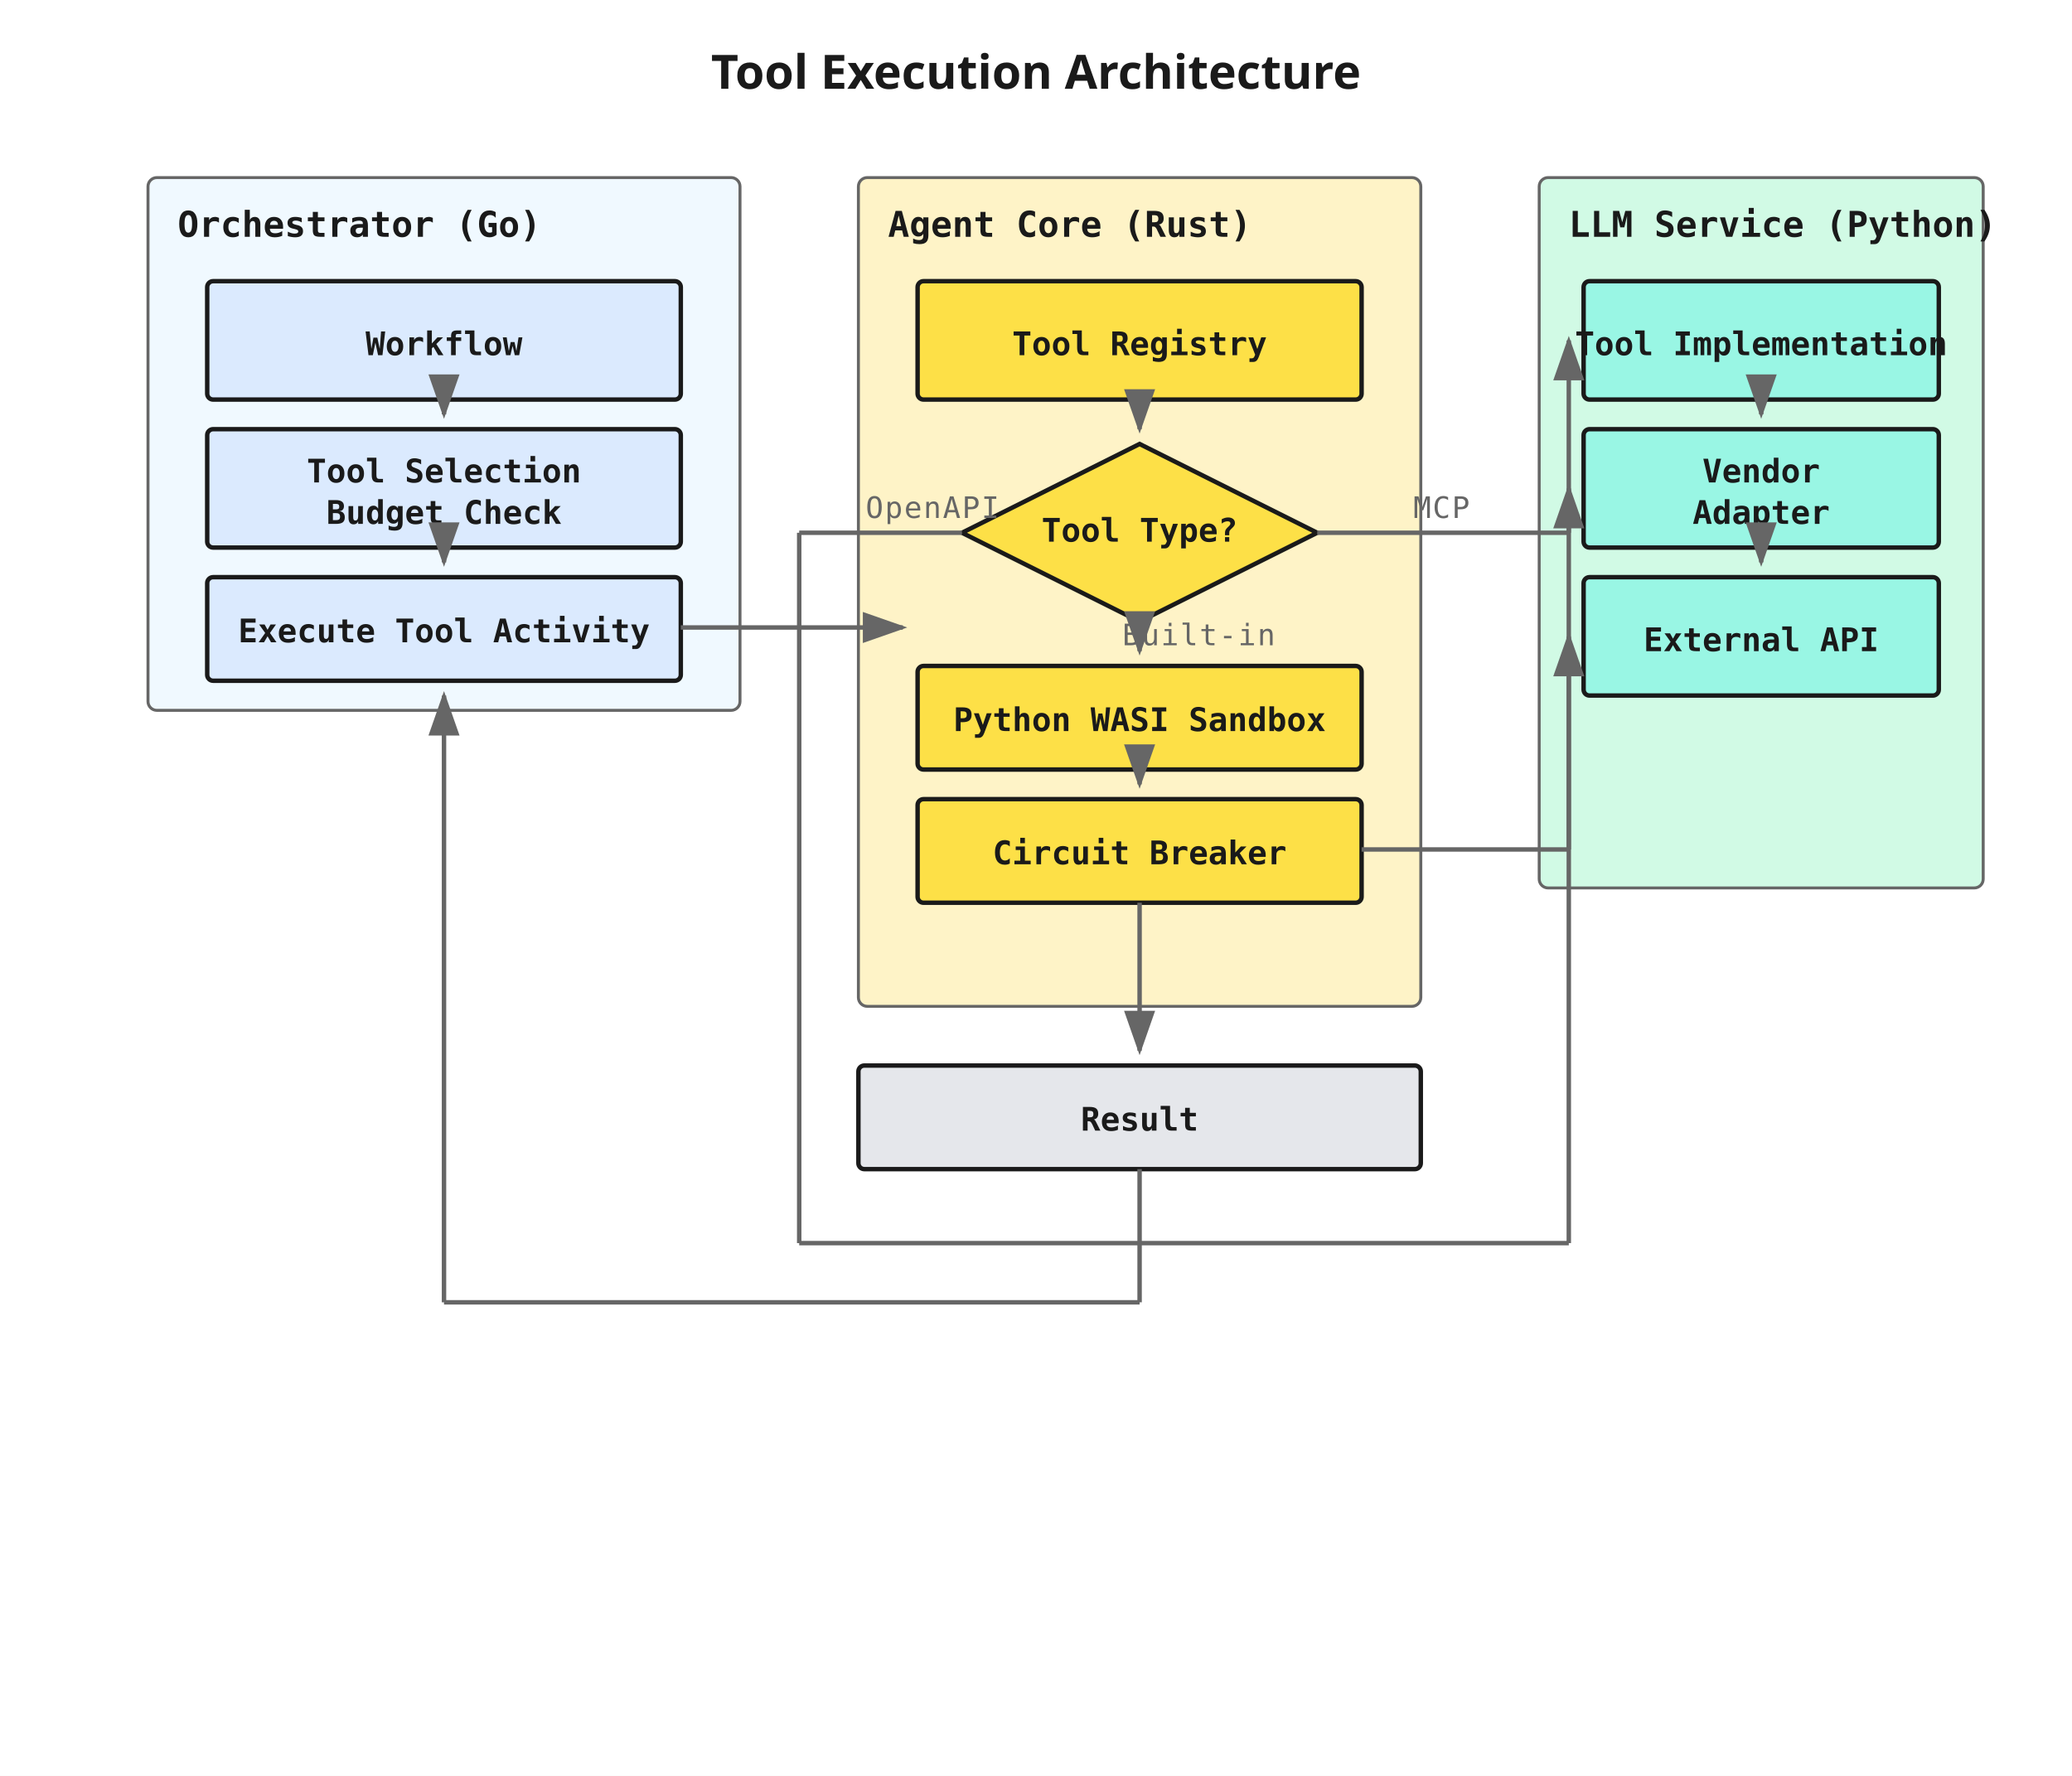
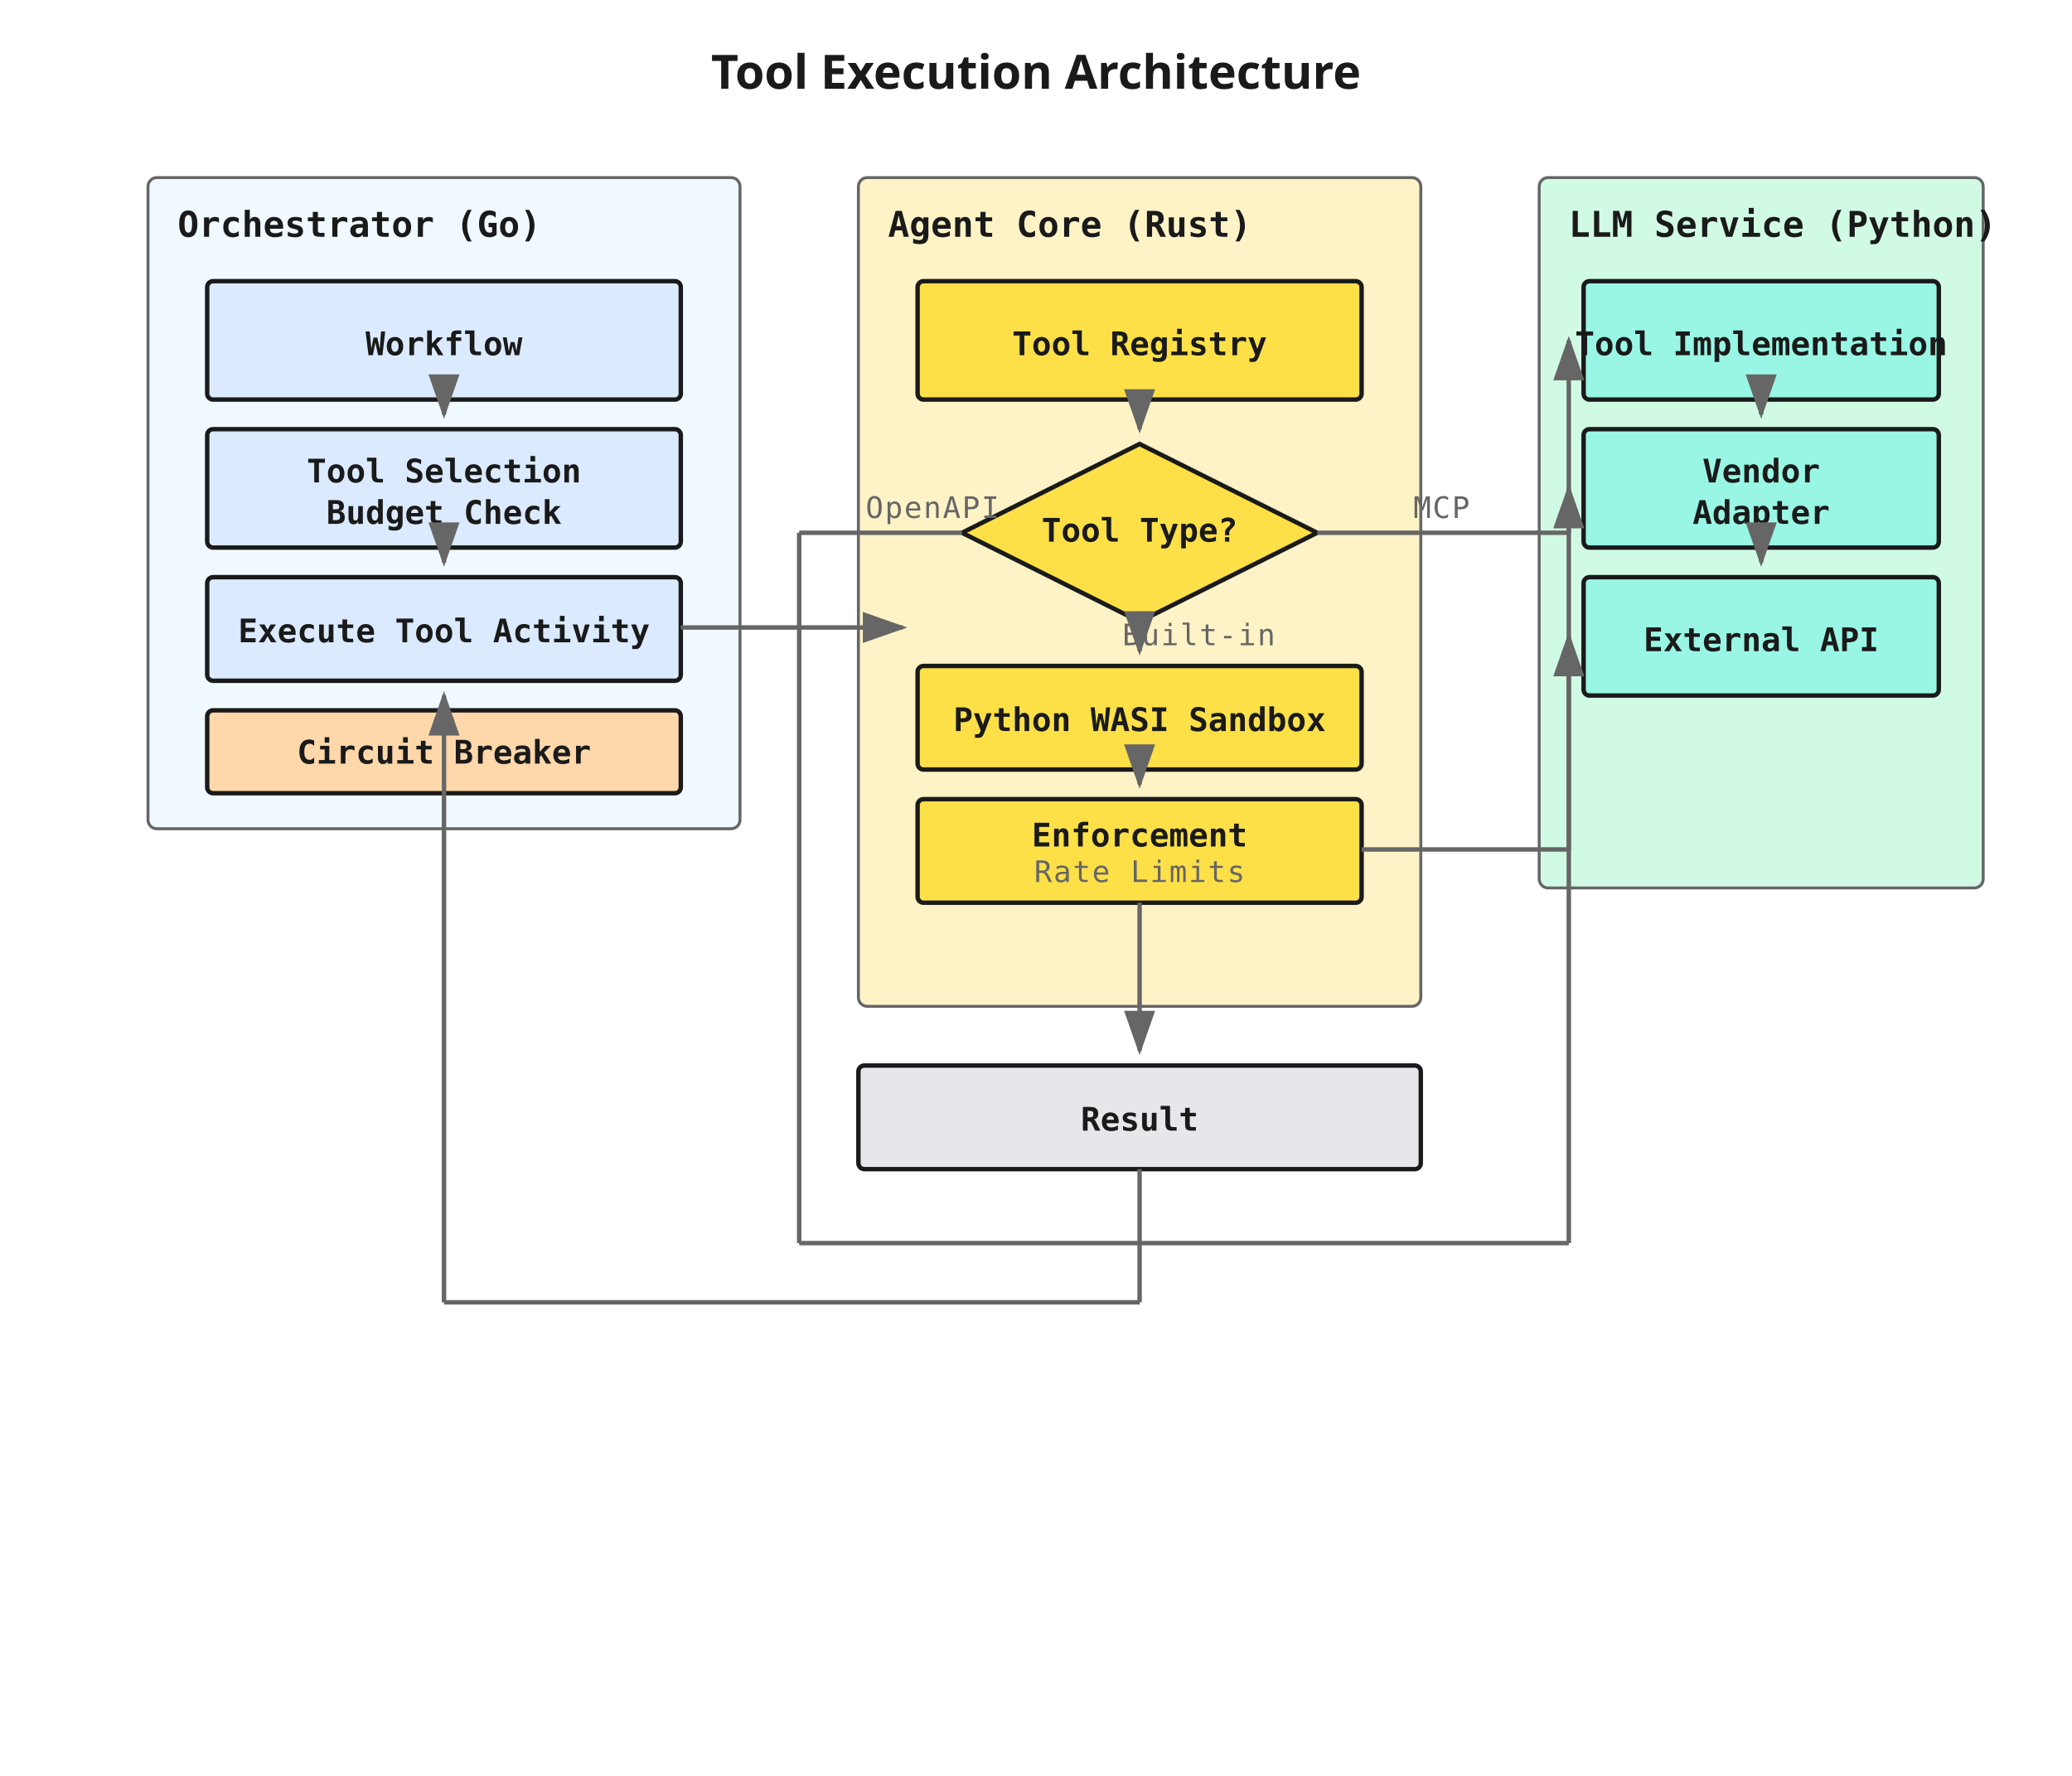
<svg xmlns="http://www.w3.org/2000/svg" viewBox="0 0 700 600">
  <defs>
    <style>
      .label { font: 500 10px 'SF Mono', 'Menlo', 'Monaco', monospace; fill: #666; text-anchor: middle; letter-spacing: 0.5px; }
      .box-text { font: 600 13px 'SF Mono', 'Menlo', 'Monaco', monospace; fill: #1a1a1a; text-anchor: middle; }
      .box-text-sm { font: 600 11px 'SF Mono', 'Menlo', 'Monaco', monospace; fill: #1a1a1a; text-anchor: middle; }
      .title { font: 700 16px 'SF Mono', 'PingFang SC', sans-serif; fill: #1a1a1a; text-anchor: middle; }
      .group-title { font: 700 12px 'SF Mono', monospace; fill: #1a1a1a; }
    </style>
    <marker id="arrow" markerWidth="10" markerHeight="7" refX="9" refY="3.5" orient="auto">
      <polygon points="0 0, 10 3.5, 0 7" fill="#666" />
    </marker>
  </defs>
  <rect width="700" height="600" fill="#fff" />
  <text x="350" y="30" class="title">Tool Execution Architecture</text>
-   <rect x="50" y="60" width="200" height="180" fill="#f0f9ff" stroke="#666" stroke-width="1" rx="3" />
+   <rect x="50" y="60" width="200" height="220" fill="#f0f9ff" stroke="#666" stroke-width="1" rx="3" />
  <text x="60" y="80" class="group-title">Orchestrator (Go)</text>
  <rect x="70" y="95" width="160" height="40" fill="#dbeafe" stroke="#1a1a1a" stroke-width="1.5" rx="2" />
  <text x="150" y="120" class="box-text-sm">Workflow</text>
  <rect x="70" y="145" width="160" height="40" fill="#dbeafe" stroke="#1a1a1a" stroke-width="1.5" rx="2" />
  <text x="150" y="163" class="box-text-sm">Tool Selection</text>
  <text x="150" y="177" class="box-text-sm">Budget Check</text>
  <rect x="70" y="195" width="160" height="35" fill="#dbeafe" stroke="#1a1a1a" stroke-width="1.5" rx="2" />
  <text x="150" y="217" class="box-text-sm">Execute Tool Activity</text>
+   <rect x="70" y="240" width="160" height="28" fill="#fed7aa" stroke="#1a1a1a" stroke-width="1.5" rx="2" />
+   <text x="150" y="258" class="box-text-sm">Circuit Breaker</text>
  <rect x="290" y="60" width="190" height="280" fill="#fef3c7" stroke="#666" stroke-width="1" rx="3" />
  <text x="300" y="80" class="group-title">Agent Core (Rust)</text>
  <rect x="310" y="95" width="150" height="40" fill="#fde047" stroke="#1a1a1a" stroke-width="1.5" rx="2" />
  <text x="385" y="120" class="box-text-sm">Tool Registry</text>
  <path d="M 385 150 L 445 180 L 385 210 L 325 180 Z" fill="#fde047" stroke="#1a1a1a" stroke-width="1.5" />
  <text x="385" y="183" class="box-text-sm">Tool Type?</text>
  <rect x="310" y="225" width="150" height="35" fill="#fde047" stroke="#1a1a1a" stroke-width="1.5" rx="2" />
  <text x="385" y="247" class="box-text-sm">Python WASI Sandbox</text>
  <rect x="310" y="270" width="150" height="35" fill="#fde047" stroke="#1a1a1a" stroke-width="1.5" rx="2" />
-   <text x="385" y="292" class="box-text-sm">Circuit Breaker</text>
+   <text x="385" y="286" class="box-text-sm">Enforcement</text>
+   <text x="385" y="298" class="label">Rate Limits</text>
  <rect x="520" y="60" width="150" height="240" fill="#d1fae5" stroke="#666" stroke-width="1" rx="3" />
  <text x="530" y="80" class="group-title">LLM Service (Python)</text>
  <rect x="535" y="95" width="120" height="40" fill="#99f6e4" stroke="#1a1a1a" stroke-width="1.5" rx="2" />
  <text x="595" y="120" class="box-text-sm">Tool Implementation</text>
  <rect x="535" y="145" width="120" height="40" fill="#99f6e4" stroke="#1a1a1a" stroke-width="1.5" rx="2" />
  <text x="595" y="163" class="box-text-sm">Vendor</text>
  <text x="595" y="177" class="box-text-sm">Adapter</text>
  <rect x="535" y="195" width="120" height="40" fill="#99f6e4" stroke="#1a1a1a" stroke-width="1.5" rx="2" />
  <text x="595" y="220" class="box-text-sm">External API</text>
  <rect x="290" y="360" width="190" height="35" fill="#e5e7eb" stroke="#1a1a1a" stroke-width="1.5" rx="2" />
  <text x="385" y="382" class="box-text-sm">Result</text>
  <line x1="150" y1="135" x2="150" y2="140" stroke="#666" stroke-width="1.5" marker-end="url(#arrow)" />
  <line x1="150" y1="185" x2="150" y2="190" stroke="#666" stroke-width="1.5" marker-end="url(#arrow)" />
  <line x1="230" y1="212" x2="305" y2="212" stroke="#666" stroke-width="1.5" marker-end="url(#arrow)" />
  <line x1="385" y1="135" x2="385" y2="145" stroke="#666" stroke-width="1.5" marker-end="url(#arrow)" />
  <line x1="385" y1="210" x2="385" y2="220" stroke="#666" stroke-width="1.5" marker-end="url(#arrow)" />
  <text x="405" y="218" class="label">Built-in</text>
  <line x1="445" y1="180" x2="530" y2="180" stroke="#666" stroke-width="1.5" />
  <line x1="530" y1="180" x2="530" y2="165" stroke="#666" stroke-width="1.5" marker-end="url(#arrow)" />
  <text x="487" y="175" class="label">MCP</text>
  <line x1="325" y1="180" x2="270" y2="180" stroke="#666" stroke-width="1.5" />
  <line x1="270" y1="180" x2="270" y2="420" stroke="#666" stroke-width="1.5" />
  <line x1="270" y1="420" x2="530" y2="420" stroke="#666" stroke-width="1.5" />
  <line x1="530" y1="420" x2="530" y2="215" stroke="#666" stroke-width="1.5" marker-end="url(#arrow)" />
  <text x="315" y="175" class="label">OpenAPI</text>
  <line x1="385" y1="260" x2="385" y2="265" stroke="#666" stroke-width="1.5" marker-end="url(#arrow)" />
  <line x1="595" y1="135" x2="595" y2="140" stroke="#666" stroke-width="1.5" marker-end="url(#arrow)" />
  <line x1="595" y1="185" x2="595" y2="190" stroke="#666" stroke-width="1.5" marker-end="url(#arrow)" />
  <line x1="460" y1="287" x2="530" y2="287" stroke="#666" stroke-width="1.5" />
  <line x1="530" y1="287" x2="530" y2="115" stroke="#666" stroke-width="1.5" marker-end="url(#arrow)" />
  <line x1="385" y1="305" x2="385" y2="355" stroke="#666" stroke-width="1.5" marker-end="url(#arrow)" />
  <line x1="385" y1="395" x2="385" y2="440" stroke="#666" stroke-width="1.5" />
  <line x1="385" y1="440" x2="150" y2="440" stroke="#666" stroke-width="1.5" />
  <line x1="150" y1="440" x2="150" y2="235" stroke="#666" stroke-width="1.5" marker-end="url(#arrow)" />
</svg>
